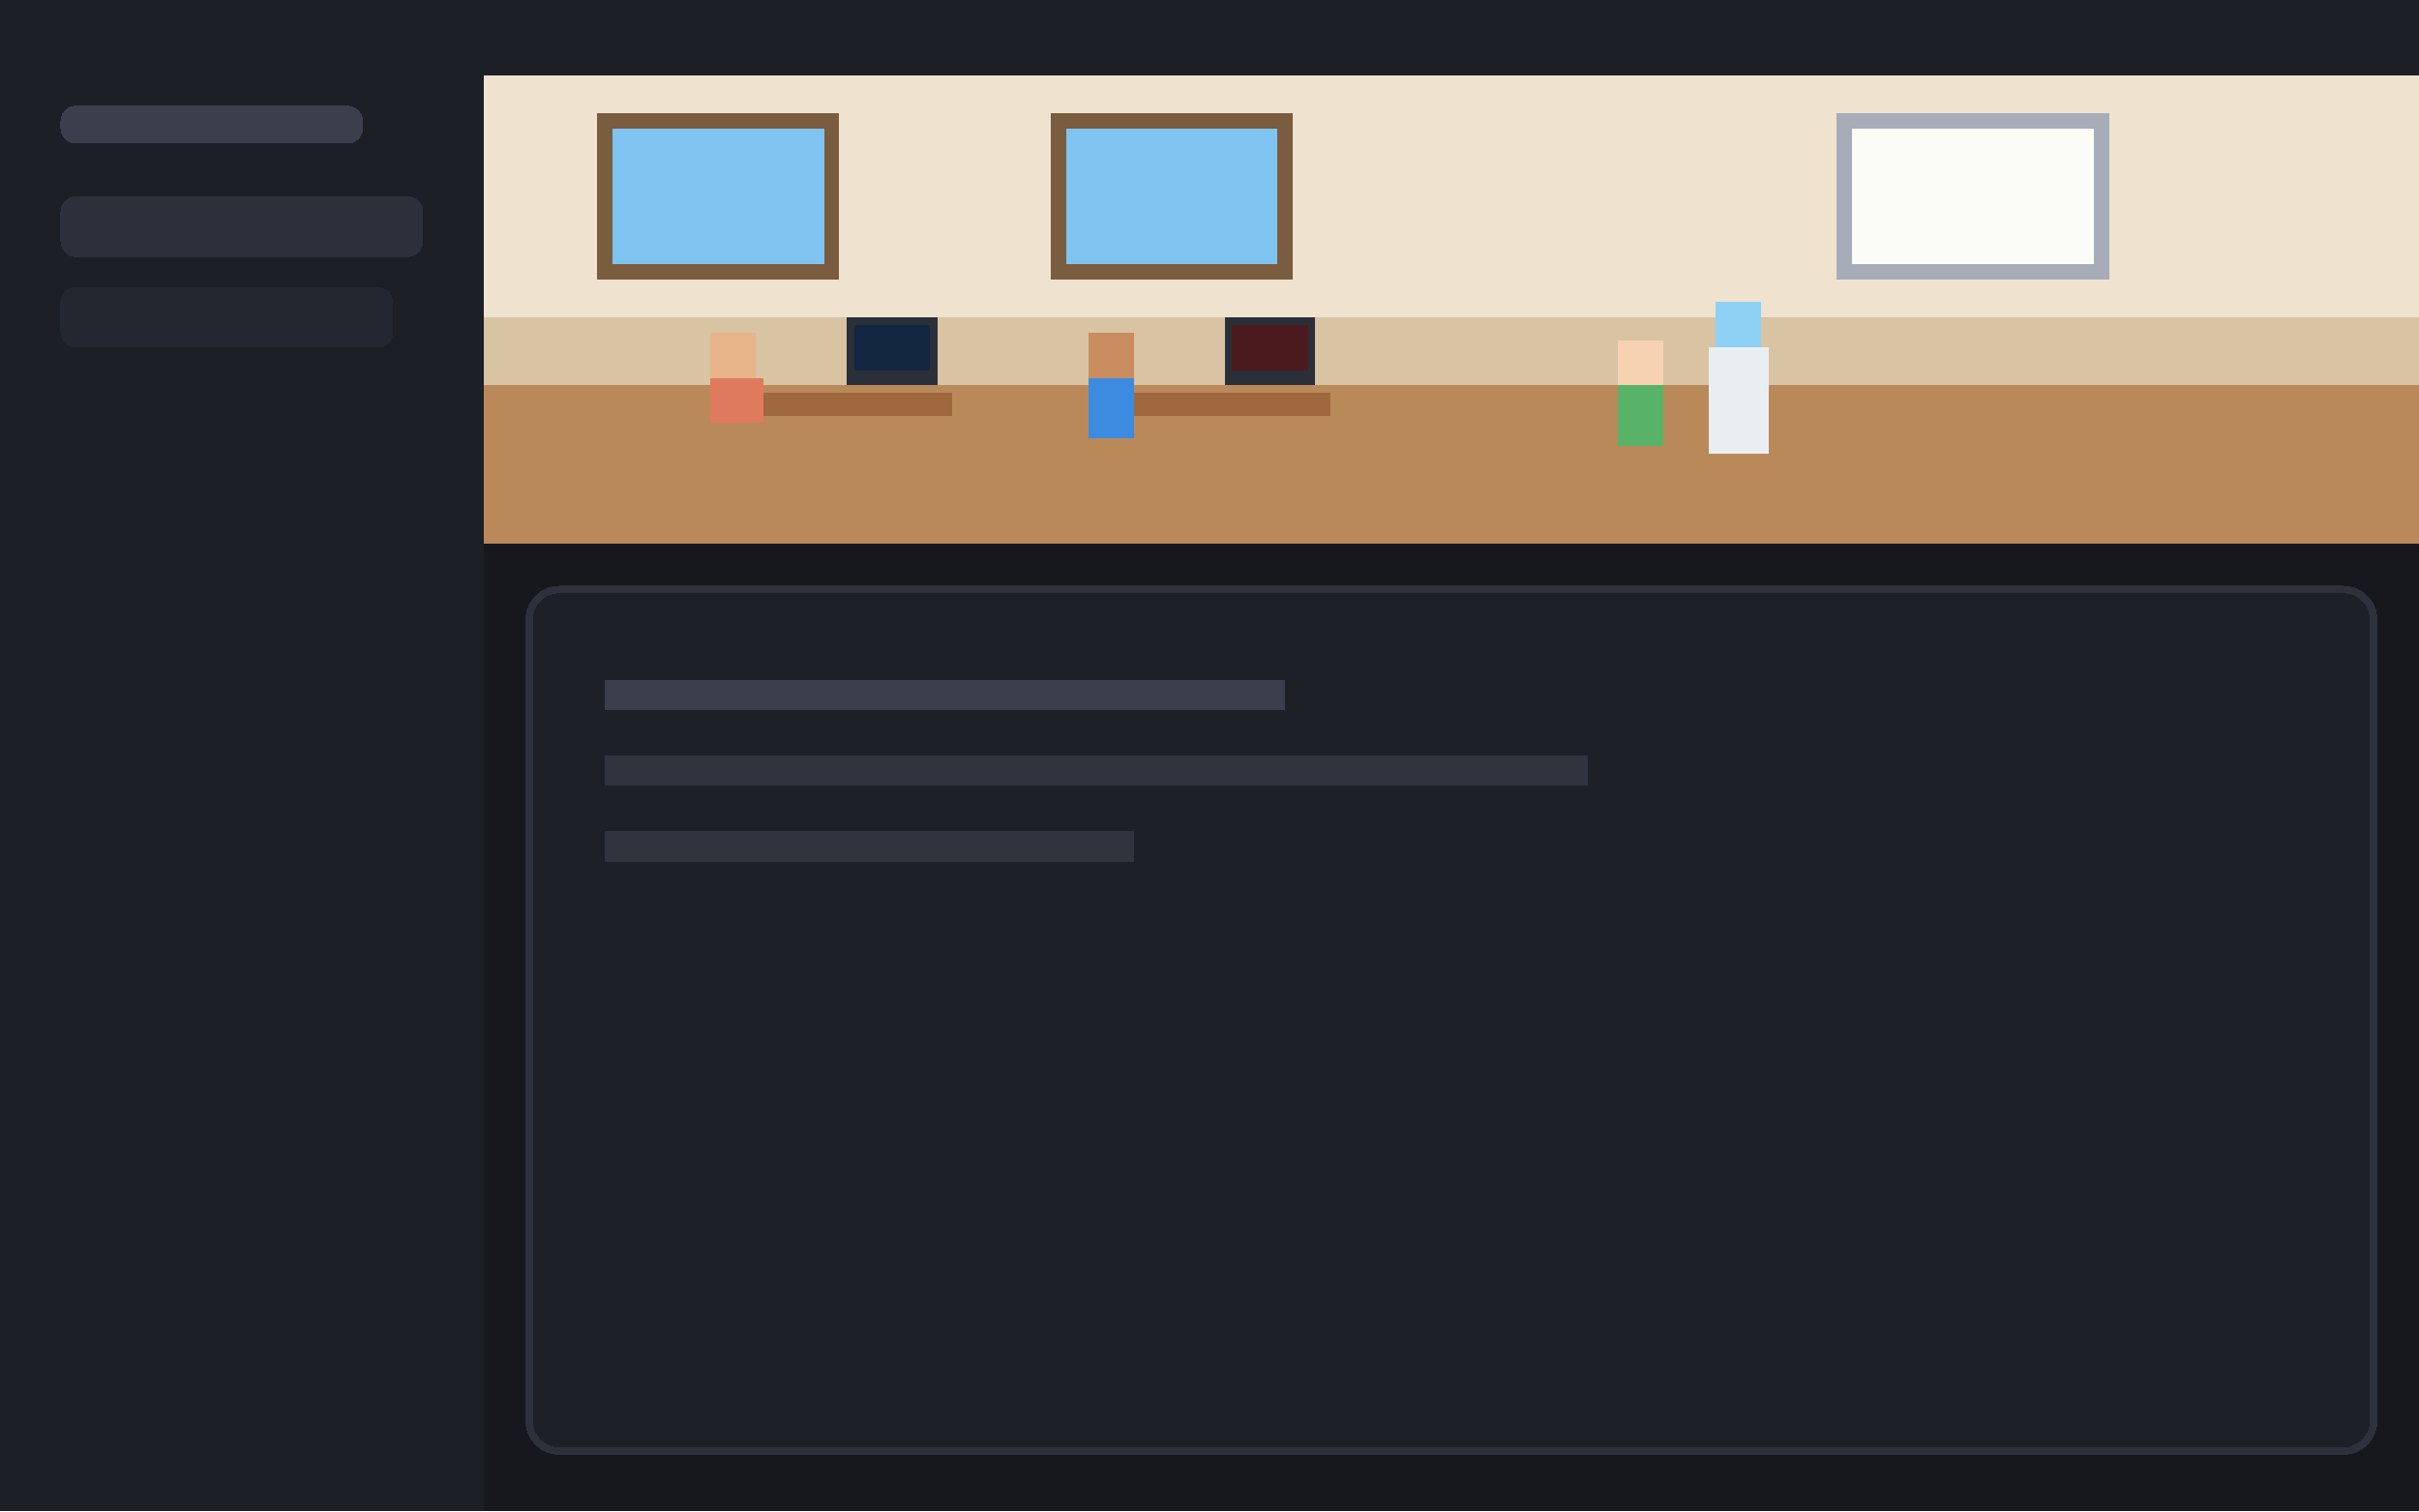
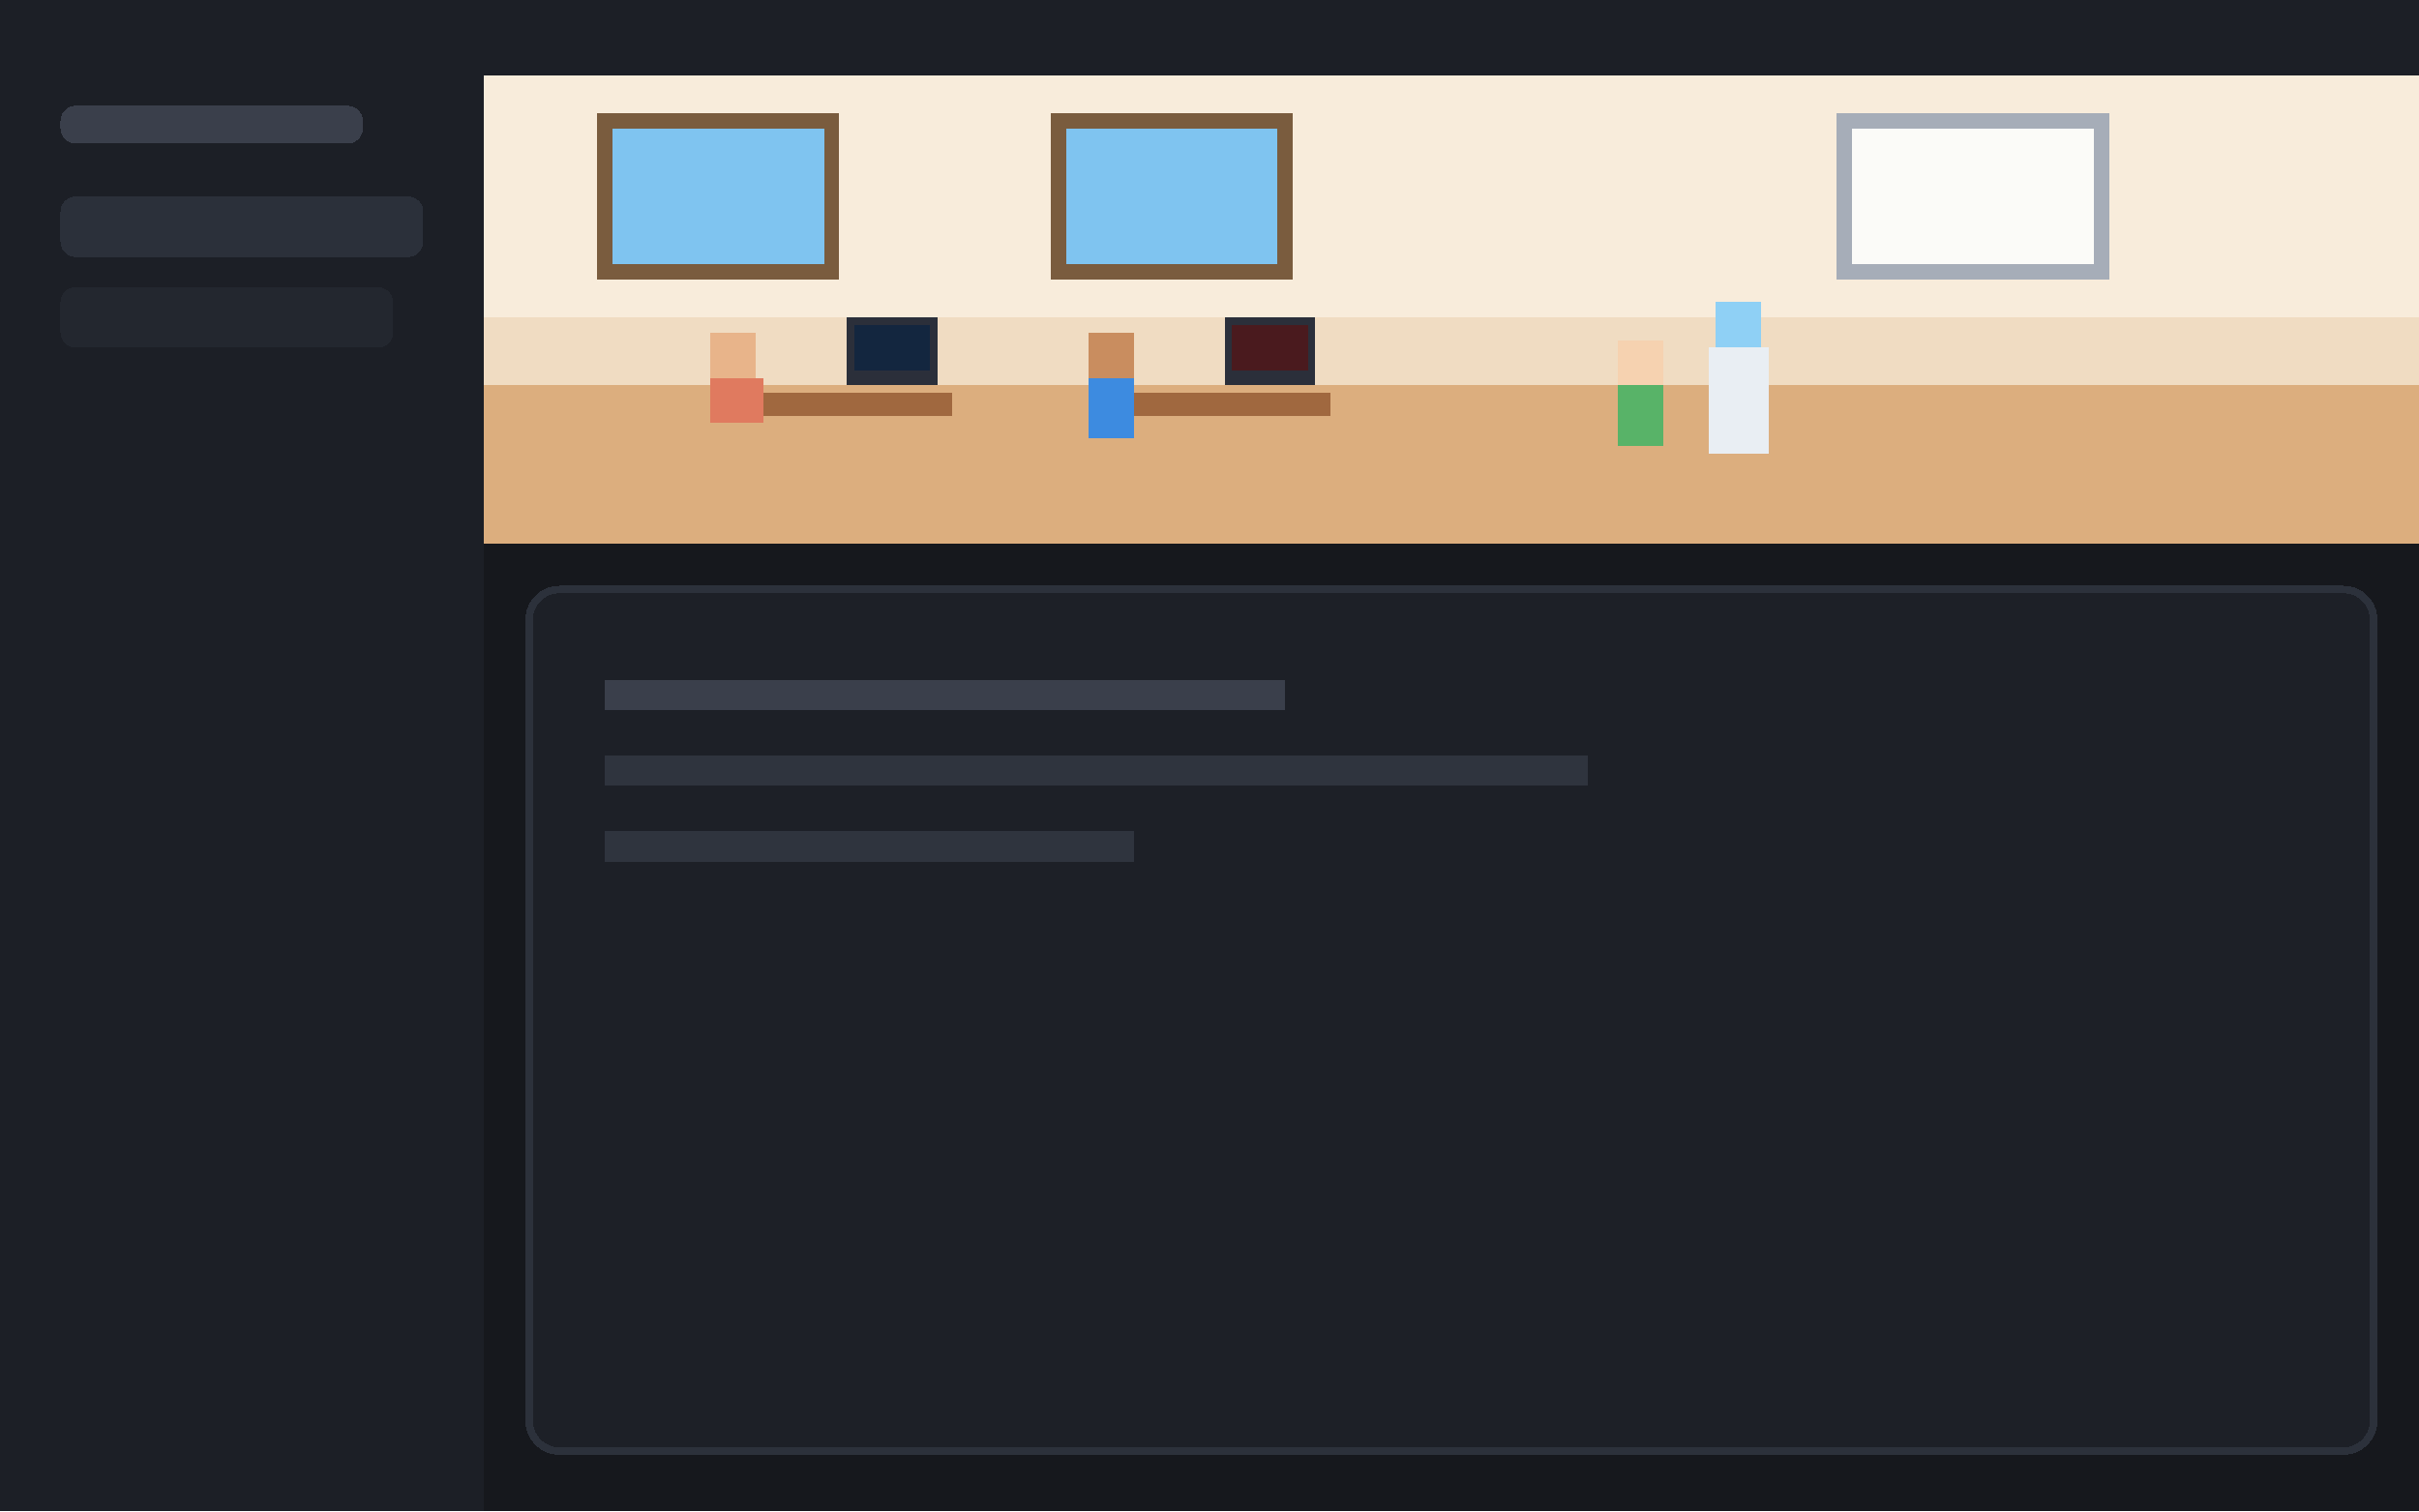
<svg xmlns="http://www.w3.org/2000/svg" width="320" height="200" viewBox="0 0 320 200" shape-rendering="crispEdges">
  <rect width="320" height="200" fill="#16181d" />
  <rect x="0" y="0" width="64" height="200" fill="#1c1f26" />
  <rect x="8" y="14" width="40" height="5" rx="2" fill="#3a3f4b" />
  <rect x="8" y="26" width="48" height="8" rx="2" fill="#2b303a" />
  <rect x="8" y="38" width="44" height="8" rx="2" fill="#23272f" />
  <rect x="64" y="0" width="256" height="10" fill="#1c1f26" />
-   <rect x="64" y="10" width="256" height="62" fill="#efe3cf" />
-   <rect x="64" y="42" width="256" height="9" fill="#d8c3a2" />
-   <rect x="64" y="51" width="256" height="21" fill="#b9895a" />
+   <rect x="64" y="10" width="256" height="62" fill="#f8ecdb" />
+   <rect x="64" y="42" width="256" height="9" fill="#f0dcc2" />
+   <rect x="64" y="51" width="256" height="21" fill="#dcae7e" />
  <rect x="80" y="16" width="30" height="20" fill="#7fc4f0" stroke="#7a5c3e" stroke-width="2" />
  <rect x="140" y="16" width="30" height="20" fill="#7fc4f0" stroke="#7a5c3e" stroke-width="2" />
  <rect x="244" y="16" width="34" height="20" fill="#fbfbf8" stroke="#a6adb8" stroke-width="2" />
  <rect x="100" y="52" width="26" height="3" fill="#a0683f" />
  <rect x="112" y="42" width="12" height="9" fill="#2b2f3a" />
  <rect x="113" y="43" width="10" height="6" fill="#13263f" />
  <rect x="94" y="44" width="6" height="6" fill="#e8b48a" />
  <rect x="94" y="50" width="7" height="6" fill="#e07a5f" />
  <rect x="150" y="52" width="26" height="3" fill="#a0683f" />
  <rect x="162" y="42" width="12" height="9" fill="#2b2f3a" />
  <rect x="163" y="43" width="10" height="6" fill="#4a1a1e" />
  <rect x="144" y="44" width="6" height="6" fill="#c98d5f" />
  <rect x="144" y="50" width="6" height="8" fill="#3d8be0" />
  <rect x="226" y="46" width="8" height="14" fill="#e9eef3" />
  <rect x="227" y="40" width="6" height="6" fill="#8fd0f5" />
  <rect x="214" y="45" width="6" height="6" fill="#f6d2b0" />
  <rect x="214" y="51" width="6" height="8" fill="#58b368" />
  <rect x="70" y="78" width="244" height="114" rx="4" fill="#1d2027" stroke="#2c313b" />
  <rect x="80" y="90" width="90" height="4" fill="#3a3f4b" />
  <rect x="80" y="100" width="130" height="4" fill="#2f343e" />
  <rect x="80" y="110" width="70" height="4" fill="#2f343e" />
</svg>
